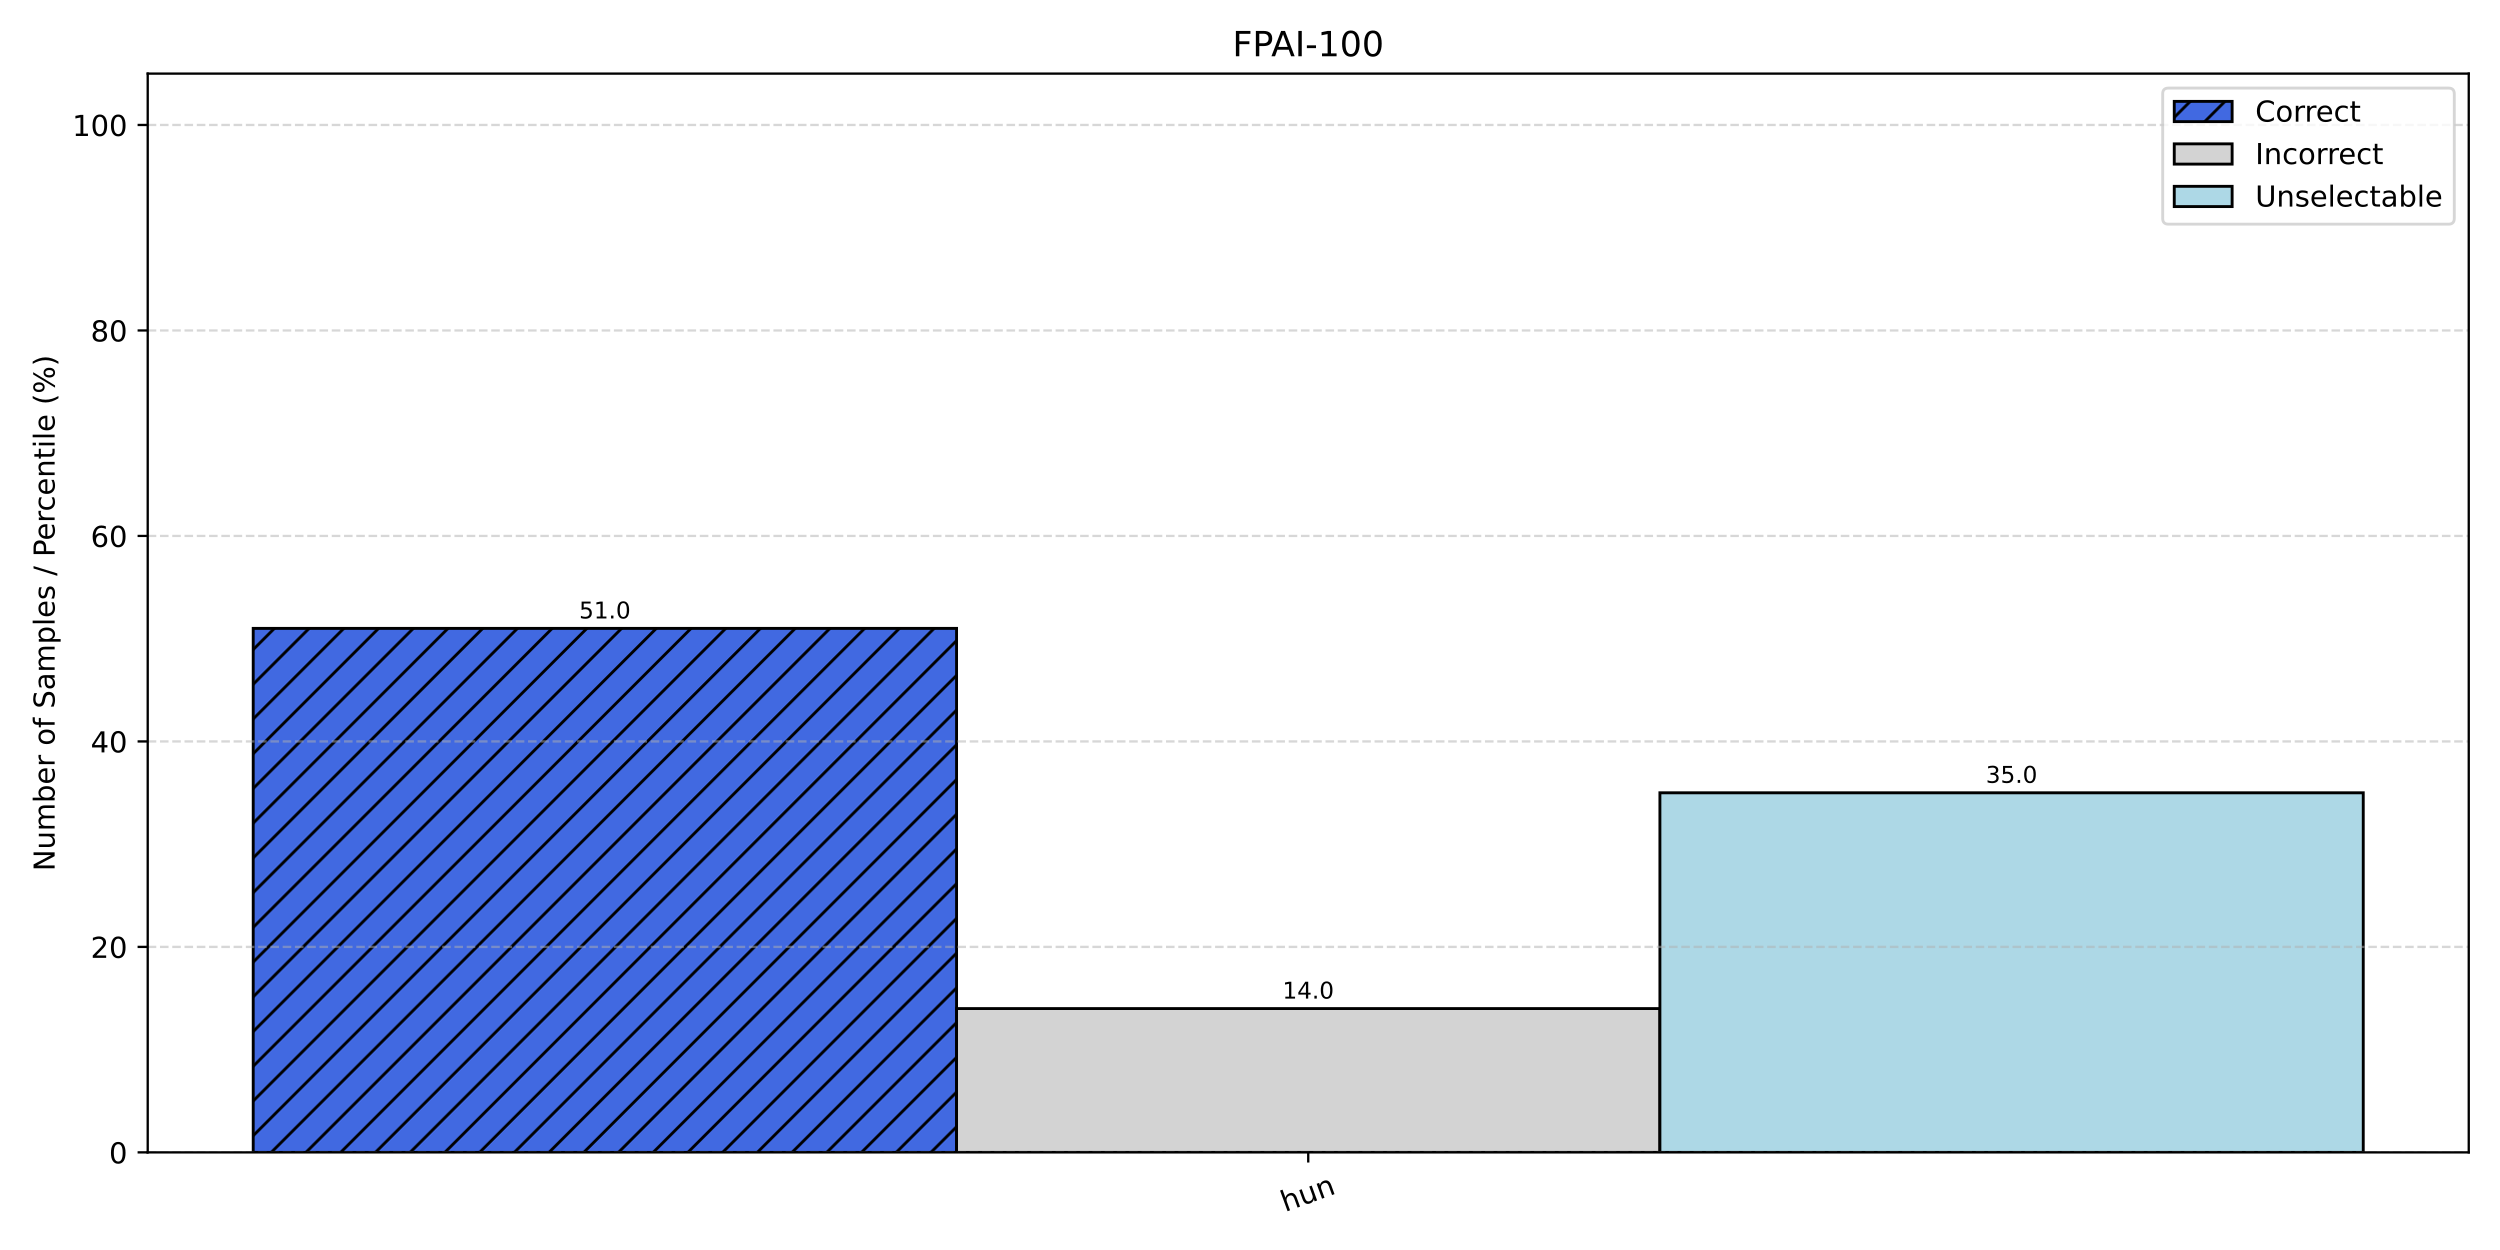
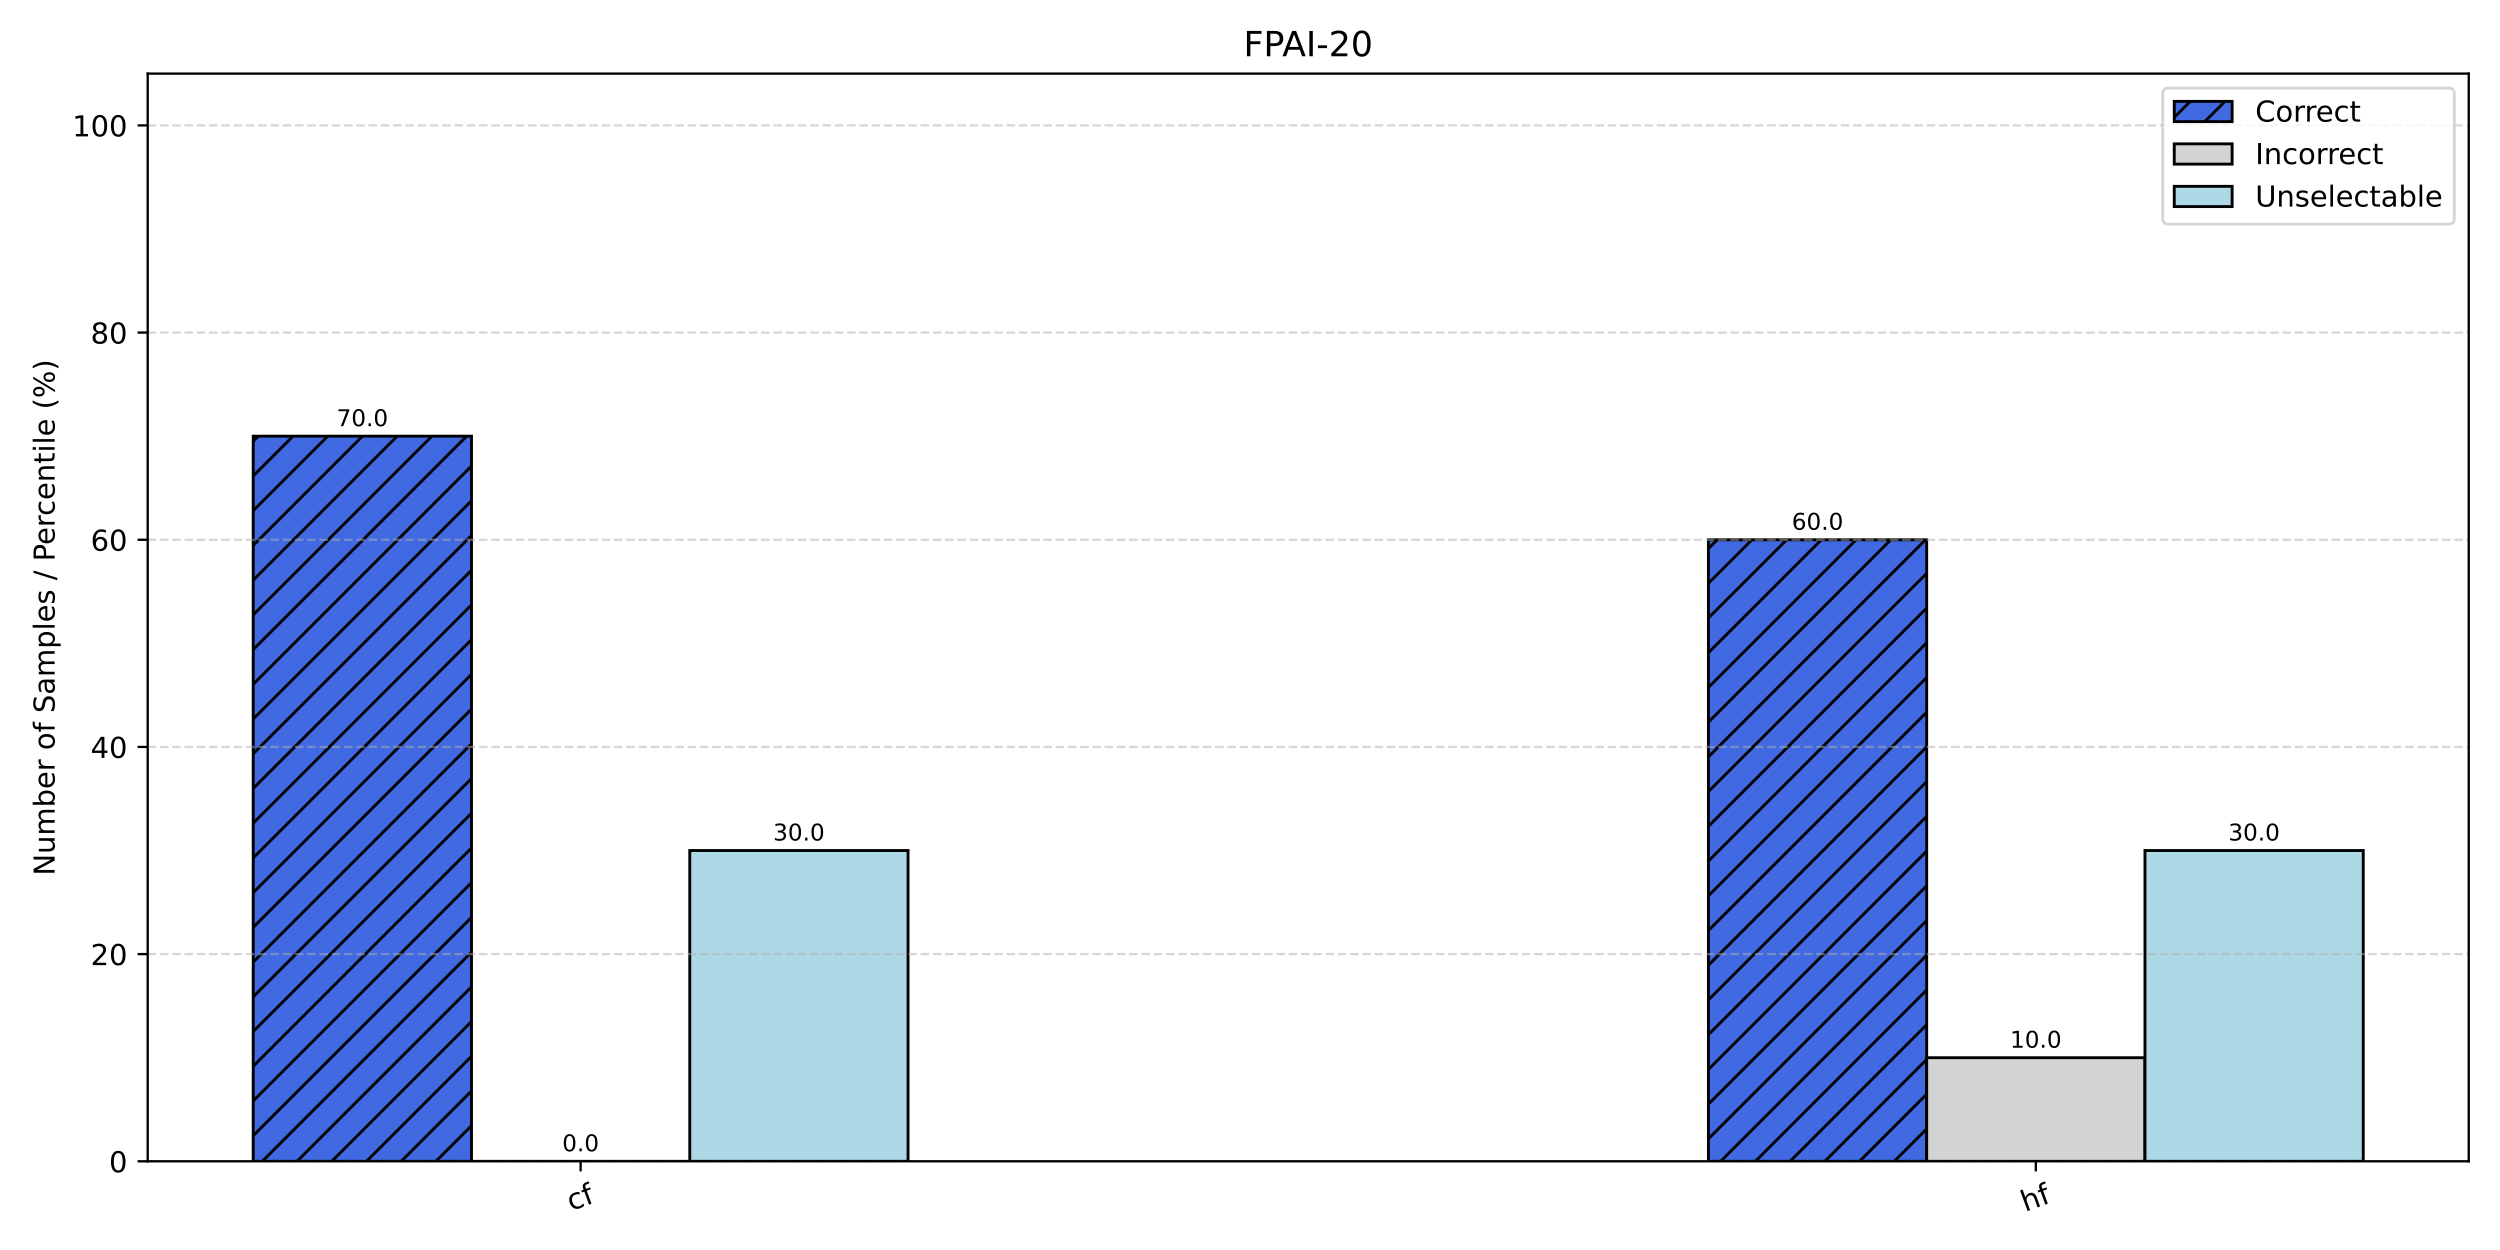
<svg xmlns="http://www.w3.org/2000/svg" xmlns:xlink="http://www.w3.org/1999/xlink" width="864pt" height="432pt" viewBox="0 0 864 432" version="1.1">
  <defs>
    <style type="text/css">*{stroke-linejoin: round; stroke-linecap: butt}</style>
  </defs>
  <g id="figure_1">
    <g id="patch_1">
      <path d="M 0 432  L 864 432  L 864 0  L 0 0  z " style="fill: #ffffff" />
    </g>
    <g id="axes_1">
      <g id="patch_2">
-         <path d="M 51.05 398.264  L 853.2 398.264  L 853.2 25.44  L 51.05 25.44  z " style="fill: #ffffff" />
+         <path d="M 51.05 401.342  L 853.2 401.342  L 853.2 25.44  L 51.05 25.44  z " style="fill: #ffffff" />
      </g>
      <g id="patch_3">
-         <path d="M 87.511 398.264  L 330.587 398.264  L 330.587 217.178  L 87.511 217.178  z " clip-path="url(#p8817f2fa42)" style="fill: url(#h641c3f6b5b); stroke: #000000; stroke-linejoin: miter" />
+         <path d="M 87.511 401.342  L 162.949 401.342  L 162.949 150.741  L 87.511 150.741  z " clip-path="url(#p3d1f43f8f1)" style="fill: url(#h4cf03d66f3); stroke: #000000; stroke-linejoin: miter" />
      </g>
      <g id="patch_4">
-         <path d="M 330.587 398.264  L 573.663 398.264  L 573.663 348.554  L 330.587 348.554  z " clip-path="url(#p8817f2fa42)" style="fill: #d3d3d3; stroke: #000000; stroke-linejoin: miter" />
+         <path d="M 590.427 401.342  L 665.864 401.342  L 665.864 186.541  L 590.427 186.541  z " clip-path="url(#p3d1f43f8f1)" style="fill: url(#h4cf03d66f3); stroke: #000000; stroke-linejoin: miter" />
      </g>
      <g id="patch_5">
-         <path d="M 573.663 398.264  L 816.739 398.264  L 816.739 273.989  L 573.663 273.989  z " clip-path="url(#p8817f2fa42)" style="fill: #add8e6; stroke: #000000; stroke-linejoin: miter" />
+         <path d="M 162.949 401.342  L 238.386 401.342  L 238.386 401.342  L 162.949 401.342  z " clip-path="url(#p3d1f43f8f1)" style="fill: #d3d3d3; stroke: #000000; stroke-linejoin: miter" />
+       </g>
+       <g id="patch_6">
+         <path d="M 665.864 401.342  L 741.301 401.342  L 741.301 365.542  L 665.864 365.542  z " clip-path="url(#p3d1f43f8f1)" style="fill: #d3d3d3; stroke: #000000; stroke-linejoin: miter" />
+       </g>
+       <g id="patch_7">
+         <path d="M 238.386 401.342  L 313.823 401.342  L 313.823 293.941  L 238.386 293.941  z " clip-path="url(#p3d1f43f8f1)" style="fill: #add8e6; stroke: #000000; stroke-linejoin: miter" />
+       </g>
+       <g id="patch_8">
+         <path d="M 741.301 401.342  L 816.739 401.342  L 816.739 293.941  L 741.301 293.941  z " clip-path="url(#p3d1f43f8f1)" style="fill: #add8e6; stroke: #000000; stroke-linejoin: miter" />
      </g>
      <g id="matplotlib.axis_1">
        <g id="xtick_1">
          <g id="line2d_1">
            <defs>
-               <path id="m5f4a2efb45" d="M 0 0  L 0 3.5  " style="stroke: #000000; stroke-width: 0.8" />
+               <path id="m27f5367768" d="M 0 0  L 0 3.5  " style="stroke: #000000; stroke-width: 0.8" />
            </defs>
            <g>
-               <use xlink:href="#m5f4a2efb45" x="452.125" y="398.264" style="stroke: #000000; stroke-width: 0.8" />
+               <use xlink:href="#m27f5367768" x="200.667" y="401.342" style="stroke: #000000; stroke-width: 0.8" />
            </g>
          </g>
          <g id="text_1">
-             <g transform="translate(444.1358 418.9066) rotate(-20) scale(0.1 -0.1)">
+             <g transform="translate(197.3737 418.5667) rotate(-20) scale(0.1 -0.1)">
+               <defs>
+                 <path id="DejaVuSans-63" d="M 3122 3366  L 3122 2828  Q 2878 2963 2633 3030  Q 2388 3097 2138 3097  Q 1578 3097 1268 2742  Q 959 2388 959 1747  Q 959 1106 1268 751  Q 1578 397 2138 397  Q 2388 397 2633 464  Q 2878 531 3122 666  L 3122 134  Q 2881 22 2623 -34  Q 2366 -91 2075 -91  Q 1284 -91 818 406  Q 353 903 353 1747  Q 353 2603 823 3093  Q 1294 3584 2113 3584  Q 2378 3584 2631 3529  Q 2884 3475 3122 3366  z " transform="scale(0.015625)" />
+                 <path id="DejaVuSans-66" d="M 2375 4863  L 2375 4384  L 1825 4384  Q 1516 4384 1395 4259  Q 1275 4134 1275 3809  L 1275 3500  L 2222 3500  L 2222 3053  L 1275 3053  L 1275 0  L 697 0  L 697 3053  L 147 3053  L 147 3500  L 697 3500  L 697 3744  Q 697 4328 969 4595  Q 1241 4863 1831 4863  L 2375 4863  z " transform="scale(0.015625)" />
+               </defs>
+               <use xlink:href="#DejaVuSans-63" />
+               <use xlink:href="#DejaVuSans-66" transform="translate(54.98047 0)" />
+             </g>
+           </g>
+         </g>
+         <g id="xtick_2">
+           <g id="line2d_2">
+             <g>
+               <use xlink:href="#m27f5367768" x="703.583" y="401.342" style="stroke: #000000; stroke-width: 0.8" />
+             </g>
+           </g>
+           <g id="text_2">
+             <g transform="translate(699.8948 418.8537) rotate(-20) scale(0.1 -0.1)">
              <defs>
                <path id="DejaVuSans-68" d="M 3513 2113  L 3513 0  L 2938 0  L 2938 2094  Q 2938 2591 2744 2837  Q 2550 3084 2163 3084  Q 1697 3084 1428 2787  Q 1159 2491 1159 1978  L 1159 0  L 581 0  L 581 4863  L 1159 4863  L 1159 2956  Q 1366 3272 1645 3428  Q 1925 3584 2291 3584  Q 2894 3584 3203 3211  Q 3513 2838 3513 2113  z " transform="scale(0.015625)" />
-                 <path id="DejaVuSans-75" d="M 544 1381  L 544 3500  L 1119 3500  L 1119 1403  Q 1119 906 1312 657  Q 1506 409 1894 409  Q 2359 409 2629 706  Q 2900 1003 2900 1516  L 2900 3500  L 3475 3500  L 3475 0  L 2900 0  L 2900 538  Q 2691 219 2414 64  Q 2138 -91 1772 -91  Q 1169 -91 856 284  Q 544 659 544 1381  z M 1991 3584  L 1991 3584  z " transform="scale(0.015625)" />
-                 <path id="DejaVuSans-6e" d="M 3513 2113  L 3513 0  L 2938 0  L 2938 2094  Q 2938 2591 2744 2837  Q 2550 3084 2163 3084  Q 1697 3084 1428 2787  Q 1159 2491 1159 1978  L 1159 0  L 581 0  L 581 3500  L 1159 3500  L 1159 2956  Q 1366 3272 1645 3428  Q 1925 3584 2291 3584  Q 2894 3584 3203 3211  Q 3513 2838 3513 2113  z " transform="scale(0.015625)" />
              </defs>
              <use xlink:href="#DejaVuSans-68" />
-               <use xlink:href="#DejaVuSans-75" transform="translate(63.37891 0)" />
-               <use xlink:href="#DejaVuSans-6e" transform="translate(126.7578 0)" />
+               <use xlink:href="#DejaVuSans-66" transform="translate(63.37891 0)" />
            </g>
          </g>
        </g>
      </g>
      <g id="matplotlib.axis_2">
        <g id="ytick_1">
-           <g id="line2d_2">
-             <path d="M 51.05 398.264  L 853.2 398.264  " clip-path="url(#p8817f2fa42)" style="fill: none; stroke-dasharray: 2.96,1.28; stroke-dashoffset: 0; stroke: #b0b0b0; stroke-opacity: 0.5; stroke-width: 0.8" />
-           </g>
          <g id="line2d_3">
+             <path d="M 51.05 401.342  L 853.2 401.342  " clip-path="url(#p3d1f43f8f1)" style="fill: none; stroke-dasharray: 2.96,1.28; stroke-dashoffset: 0; stroke: #b0b0b0; stroke-opacity: 0.5; stroke-width: 0.8" />
+           </g>
+           <g id="line2d_4">
            <defs>
-               <path id="mfa6d779302" d="M 0 0  L -3.5 0  " style="stroke: #000000; stroke-width: 0.8" />
+               <path id="mddc40bb269" d="M 0 0  L -3.5 0  " style="stroke: #000000; stroke-width: 0.8" />
            </defs>
            <g>
-               <use xlink:href="#mfa6d779302" x="51.05" y="398.264" style="stroke: #000000; stroke-width: 0.8" />
-             </g>
-           </g>
-           <g id="text_2">
-             <g transform="translate(37.6875 402.0629) scale(0.1 -0.1)">
+               <use xlink:href="#mddc40bb269" x="51.05" y="401.342" style="stroke: #000000; stroke-width: 0.8" />
+             </g>
+           </g>
+           <g id="text_3">
+             <g transform="translate(37.6875 405.1411) scale(0.1 -0.1)">
              <defs>
                <path id="DejaVuSans-30" d="M 2034 4250  Q 1547 4250 1301 3770  Q 1056 3291 1056 2328  Q 1056 1369 1301 889  Q 1547 409 2034 409  Q 2525 409 2770 889  Q 3016 1369 3016 2328  Q 3016 3291 2770 3770  Q 2525 4250 2034 4250  z M 2034 4750  Q 2819 4750 3233 4129  Q 3647 3509 3647 2328  Q 3647 1150 3233 529  Q 2819 -91 2034 -91  Q 1250 -91 836 529  Q 422 1150 422 2328  Q 422 3509 836 4129  Q 1250 4750 2034 4750  z " transform="scale(0.015625)" />
              </defs>
              <use xlink:href="#DejaVuSans-30" />
            </g>
          </g>
        </g>
        <g id="ytick_2">
-           <g id="line2d_4">
-             <path d="M 51.05 327.25  L 853.2 327.25  " clip-path="url(#p8817f2fa42)" style="fill: none; stroke-dasharray: 2.96,1.28; stroke-dashoffset: 0; stroke: #b0b0b0; stroke-opacity: 0.5; stroke-width: 0.8" />
-           </g>
          <g id="line2d_5">
-             <g>
-               <use xlink:href="#mfa6d779302" x="51.05" y="327.25" style="stroke: #000000; stroke-width: 0.8" />
-             </g>
-           </g>
-           <g id="text_3">
-             <g transform="translate(31.325 331.0489) scale(0.1 -0.1)">
+             <path d="M 51.05 329.742  L 853.2 329.742  " clip-path="url(#p3d1f43f8f1)" style="fill: none; stroke-dasharray: 2.96,1.28; stroke-dashoffset: 0; stroke: #b0b0b0; stroke-opacity: 0.5; stroke-width: 0.8" />
+           </g>
+           <g id="line2d_6">
+             <g>
+               <use xlink:href="#mddc40bb269" x="51.05" y="329.742" style="stroke: #000000; stroke-width: 0.8" />
+             </g>
+           </g>
+           <g id="text_4">
+             <g transform="translate(31.325 333.5408) scale(0.1 -0.1)">
              <defs>
                <path id="DejaVuSans-32" d="M 1228 531  L 3431 531  L 3431 0  L 469 0  L 469 531  Q 828 903 1448 1529  Q 2069 2156 2228 2338  Q 2531 2678 2651 2914  Q 2772 3150 2772 3378  Q 2772 3750 2511 3984  Q 2250 4219 1831 4219  Q 1534 4219 1204 4116  Q 875 4013 500 3803  L 500 4441  Q 881 4594 1212 4672  Q 1544 4750 1819 4750  Q 2544 4750 2975 4387  Q 3406 4025 3406 3419  Q 3406 3131 3298 2873  Q 3191 2616 2906 2266  Q 2828 2175 2409 1742  Q 1991 1309 1228 531  z " transform="scale(0.015625)" />
              </defs>
              <use xlink:href="#DejaVuSans-32" />
              <use xlink:href="#DejaVuSans-30" transform="translate(63.62305 0)" />
            </g>
          </g>
        </g>
        <g id="ytick_3">
-           <g id="line2d_6">
-             <path d="M 51.05 256.236  L 853.2 256.236  " clip-path="url(#p8817f2fa42)" style="fill: none; stroke-dasharray: 2.96,1.28; stroke-dashoffset: 0; stroke: #b0b0b0; stroke-opacity: 0.5; stroke-width: 0.8" />
-           </g>
          <g id="line2d_7">
-             <g>
-               <use xlink:href="#mfa6d779302" x="51.05" y="256.236" style="stroke: #000000; stroke-width: 0.8" />
-             </g>
-           </g>
-           <g id="text_4">
-             <g transform="translate(31.325 260.0349) scale(0.1 -0.1)">
+             <path d="M 51.05 258.141  L 853.2 258.141  " clip-path="url(#p3d1f43f8f1)" style="fill: none; stroke-dasharray: 2.96,1.28; stroke-dashoffset: 0; stroke: #b0b0b0; stroke-opacity: 0.5; stroke-width: 0.8" />
+           </g>
+           <g id="line2d_8">
+             <g>
+               <use xlink:href="#mddc40bb269" x="51.05" y="258.141" style="stroke: #000000; stroke-width: 0.8" />
+             </g>
+           </g>
+           <g id="text_5">
+             <g transform="translate(31.325 261.9404) scale(0.1 -0.1)">
              <defs>
                <path id="DejaVuSans-34" d="M 2419 4116  L 825 1625  L 2419 1625  L 2419 4116  z M 2253 4666  L 3047 4666  L 3047 1625  L 3713 1625  L 3713 1100  L 3047 1100  L 3047 0  L 2419 0  L 2419 1100  L 313 1100  L 313 1709  L 2253 4666  z " transform="scale(0.015625)" />
              </defs>
              <use xlink:href="#DejaVuSans-34" />
              <use xlink:href="#DejaVuSans-30" transform="translate(63.62305 0)" />
            </g>
          </g>
        </g>
        <g id="ytick_4">
-           <g id="line2d_8">
-             <path d="M 51.05 185.222  L 853.2 185.222  " clip-path="url(#p8817f2fa42)" style="fill: none; stroke-dasharray: 2.96,1.28; stroke-dashoffset: 0; stroke: #b0b0b0; stroke-opacity: 0.5; stroke-width: 0.8" />
-           </g>
          <g id="line2d_9">
-             <g>
-               <use xlink:href="#mfa6d779302" x="51.05" y="185.222" style="stroke: #000000; stroke-width: 0.8" />
-             </g>
-           </g>
-           <g id="text_5">
-             <g transform="translate(31.325 189.0208) scale(0.1 -0.1)">
+             <path d="M 51.05 186.541  L 853.2 186.541  " clip-path="url(#p3d1f43f8f1)" style="fill: none; stroke-dasharray: 2.96,1.28; stroke-dashoffset: 0; stroke: #b0b0b0; stroke-opacity: 0.5; stroke-width: 0.8" />
+           </g>
+           <g id="line2d_10">
+             <g>
+               <use xlink:href="#mddc40bb269" x="51.05" y="186.541" style="stroke: #000000; stroke-width: 0.8" />
+             </g>
+           </g>
+           <g id="text_6">
+             <g transform="translate(31.325 190.34) scale(0.1 -0.1)">
              <defs>
                <path id="DejaVuSans-36" d="M 2113 2584  Q 1688 2584 1439 2293  Q 1191 2003 1191 1497  Q 1191 994 1439 701  Q 1688 409 2113 409  Q 2538 409 2786 701  Q 3034 994 3034 1497  Q 3034 2003 2786 2293  Q 2538 2584 2113 2584  z M 3366 4563  L 3366 3988  Q 3128 4100 2886 4159  Q 2644 4219 2406 4219  Q 1781 4219 1451 3797  Q 1122 3375 1075 2522  Q 1259 2794 1537 2939  Q 1816 3084 2150 3084  Q 2853 3084 3261 2657  Q 3669 2231 3669 1497  Q 3669 778 3244 343  Q 2819 -91 2113 -91  Q 1303 -91 875 529  Q 447 1150 447 2328  Q 447 3434 972 4092  Q 1497 4750 2381 4750  Q 2619 4750 2861 4703  Q 3103 4656 3366 4563  z " transform="scale(0.015625)" />
              </defs>
              <use xlink:href="#DejaVuSans-36" />
              <use xlink:href="#DejaVuSans-30" transform="translate(63.62305 0)" />
            </g>
          </g>
        </g>
        <g id="ytick_5">
-           <g id="line2d_10">
-             <path d="M 51.05 114.208  L 853.2 114.208  " clip-path="url(#p8817f2fa42)" style="fill: none; stroke-dasharray: 2.96,1.28; stroke-dashoffset: 0; stroke: #b0b0b0; stroke-opacity: 0.5; stroke-width: 0.8" />
-           </g>
          <g id="line2d_11">
-             <g>
-               <use xlink:href="#mfa6d779302" x="51.05" y="114.208" style="stroke: #000000; stroke-width: 0.8" />
-             </g>
-           </g>
-           <g id="text_6">
-             <g transform="translate(31.325 118.0068) scale(0.1 -0.1)">
+             <path d="M 51.05 114.94  L 853.2 114.94  " clip-path="url(#p3d1f43f8f1)" style="fill: none; stroke-dasharray: 2.96,1.28; stroke-dashoffset: 0; stroke: #b0b0b0; stroke-opacity: 0.5; stroke-width: 0.8" />
+           </g>
+           <g id="line2d_12">
+             <g>
+               <use xlink:href="#mddc40bb269" x="51.05" y="114.94" style="stroke: #000000; stroke-width: 0.8" />
+             </g>
+           </g>
+           <g id="text_7">
+             <g transform="translate(31.325 118.7397) scale(0.1 -0.1)">
              <defs>
                <path id="DejaVuSans-38" d="M 2034 2216  Q 1584 2216 1326 1975  Q 1069 1734 1069 1313  Q 1069 891 1326 650  Q 1584 409 2034 409  Q 2484 409 2743 651  Q 3003 894 3003 1313  Q 3003 1734 2745 1975  Q 2488 2216 2034 2216  z M 1403 2484  Q 997 2584 770 2862  Q 544 3141 544 3541  Q 544 4100 942 4425  Q 1341 4750 2034 4750  Q 2731 4750 3128 4425  Q 3525 4100 3525 3541  Q 3525 3141 3298 2862  Q 3072 2584 2669 2484  Q 3125 2378 3379 2068  Q 3634 1759 3634 1313  Q 3634 634 3220 271  Q 2806 -91 2034 -91  Q 1263 -91 848 271  Q 434 634 434 1313  Q 434 1759 690 2068  Q 947 2378 1403 2484  z M 1172 3481  Q 1172 3119 1398 2916  Q 1625 2713 2034 2713  Q 2441 2713 2670 2916  Q 2900 3119 2900 3481  Q 2900 3844 2670 4047  Q 2441 4250 2034 4250  Q 1625 4250 1398 4047  Q 1172 3844 1172 3481  z " transform="scale(0.015625)" />
              </defs>
              <use xlink:href="#DejaVuSans-38" />
              <use xlink:href="#DejaVuSans-30" transform="translate(63.62305 0)" />
            </g>
          </g>
        </g>
        <g id="ytick_6">
-           <g id="line2d_12">
-             <path d="M 51.05 43.194  L 853.2 43.194  " clip-path="url(#p8817f2fa42)" style="fill: none; stroke-dasharray: 2.96,1.28; stroke-dashoffset: 0; stroke: #b0b0b0; stroke-opacity: 0.5; stroke-width: 0.8" />
-           </g>
          <g id="line2d_13">
-             <g>
-               <use xlink:href="#mfa6d779302" x="51.05" y="43.194" style="stroke: #000000; stroke-width: 0.8" />
-             </g>
-           </g>
-           <g id="text_7">
-             <g transform="translate(24.9625 46.99273) scale(0.1 -0.1)">
+             <path d="M 51.05 43.34  L 853.2 43.34  " clip-path="url(#p3d1f43f8f1)" style="fill: none; stroke-dasharray: 2.96,1.28; stroke-dashoffset: 0; stroke: #b0b0b0; stroke-opacity: 0.5; stroke-width: 0.8" />
+           </g>
+           <g id="line2d_14">
+             <g>
+               <use xlink:href="#mddc40bb269" x="51.05" y="43.34" style="stroke: #000000; stroke-width: 0.8" />
+             </g>
+           </g>
+           <g id="text_8">
+             <g transform="translate(24.9625 47.13931) scale(0.1 -0.1)">
              <defs>
                <path id="DejaVuSans-31" d="M 794 531  L 1825 531  L 1825 4091  L 703 3866  L 703 4441  L 1819 4666  L 2450 4666  L 2450 531  L 3481 531  L 3481 0  L 794 0  L 794 531  z " transform="scale(0.015625)" />
              </defs>
              <use xlink:href="#DejaVuSans-31" />
              <use xlink:href="#DejaVuSans-30" transform="translate(63.62305 0)" />
              <use xlink:href="#DejaVuSans-30" transform="translate(127.2461 0)" />
            </g>
          </g>
        </g>
-         <g id="text_8">
-           <g transform="translate(18.88281 301.055) rotate(-90) scale(0.1 -0.1)">
+         <g id="text_9">
+           <g transform="translate(18.88281 302.5941) rotate(-90) scale(0.1 -0.1)">
            <defs>
              <path id="DejaVuSans-4e" d="M 628 4666  L 1478 4666  L 3547 763  L 3547 4666  L 4159 4666  L 4159 0  L 3309 0  L 1241 3903  L 1241 0  L 628 0  L 628 4666  z " transform="scale(0.015625)" />
+               <path id="DejaVuSans-75" d="M 544 1381  L 544 3500  L 1119 3500  L 1119 1403  Q 1119 906 1312 657  Q 1506 409 1894 409  Q 2359 409 2629 706  Q 2900 1003 2900 1516  L 2900 3500  L 3475 3500  L 3475 0  L 2900 0  L 2900 538  Q 2691 219 2414 64  Q 2138 -91 1772 -91  Q 1169 -91 856 284  Q 544 659 544 1381  z M 1991 3584  L 1991 3584  z " transform="scale(0.015625)" />
              <path id="DejaVuSans-6d" d="M 3328 2828  Q 3544 3216 3844 3400  Q 4144 3584 4550 3584  Q 5097 3584 5394 3201  Q 5691 2819 5691 2113  L 5691 0  L 5113 0  L 5113 2094  Q 5113 2597 4934 2840  Q 4756 3084 4391 3084  Q 3944 3084 3684 2787  Q 3425 2491 3425 1978  L 3425 0  L 2847 0  L 2847 2094  Q 2847 2600 2669 2842  Q 2491 3084 2119 3084  Q 1678 3084 1418 2786  Q 1159 2488 1159 1978  L 1159 0  L 581 0  L 581 3500  L 1159 3500  L 1159 2956  Q 1356 3278 1631 3431  Q 1906 3584 2284 3584  Q 2666 3584 2933 3390  Q 3200 3197 3328 2828  z " transform="scale(0.015625)" />
              <path id="DejaVuSans-62" d="M 3116 1747  Q 3116 2381 2855 2742  Q 2594 3103 2138 3103  Q 1681 3103 1420 2742  Q 1159 2381 1159 1747  Q 1159 1113 1420 752  Q 1681 391 2138 391  Q 2594 391 2855 752  Q 3116 1113 3116 1747  z M 1159 2969  Q 1341 3281 1617 3432  Q 1894 3584 2278 3584  Q 2916 3584 3314 3078  Q 3713 2572 3713 1747  Q 3713 922 3314 415  Q 2916 -91 2278 -91  Q 1894 -91 1617 61  Q 1341 213 1159 525  L 1159 0  L 581 0  L 581 4863  L 1159 4863  L 1159 2969  z " transform="scale(0.015625)" />
              <path id="DejaVuSans-65" d="M 3597 1894  L 3597 1613  L 953 1613  Q 991 1019 1311 708  Q 1631 397 2203 397  Q 2534 397 2845 478  Q 3156 559 3463 722  L 3463 178  Q 3153 47 2828 -22  Q 2503 -91 2169 -91  Q 1331 -91 842 396  Q 353 884 353 1716  Q 353 2575 817 3079  Q 1281 3584 2069 3584  Q 2775 3584 3186 3129  Q 3597 2675 3597 1894  z M 3022 2063  Q 3016 2534 2758 2815  Q 2500 3097 2075 3097  Q 1594 3097 1305 2825  Q 1016 2553 972 2059  L 3022 2063  z " transform="scale(0.015625)" />
              <path id="DejaVuSans-72" d="M 2631 2963  Q 2534 3019 2420 3045  Q 2306 3072 2169 3072  Q 1681 3072 1420 2755  Q 1159 2438 1159 1844  L 1159 0  L 581 0  L 581 3500  L 1159 3500  L 1159 2956  Q 1341 3275 1631 3429  Q 1922 3584 2338 3584  Q 2397 3584 2469 3576  Q 2541 3569 2628 3553  L 2631 2963  z " transform="scale(0.015625)" />
              <path id="DejaVuSans-20" transform="scale(0.015625)" />
              <path id="DejaVuSans-6f" d="M 1959 3097  Q 1497 3097 1228 2736  Q 959 2375 959 1747  Q 959 1119 1226 758  Q 1494 397 1959 397  Q 2419 397 2687 759  Q 2956 1122 2956 1747  Q 2956 2369 2687 2733  Q 2419 3097 1959 3097  z M 1959 3584  Q 2709 3584 3137 3096  Q 3566 2609 3566 1747  Q 3566 888 3137 398  Q 2709 -91 1959 -91  Q 1206 -91 779 398  Q 353 888 353 1747  Q 353 2609 779 3096  Q 1206 3584 1959 3584  z " transform="scale(0.015625)" />
-               <path id="DejaVuSans-66" d="M 2375 4863  L 2375 4384  L 1825 4384  Q 1516 4384 1395 4259  Q 1275 4134 1275 3809  L 1275 3500  L 2222 3500  L 2222 3053  L 1275 3053  L 1275 0  L 697 0  L 697 3053  L 147 3053  L 147 3500  L 697 3500  L 697 3744  Q 697 4328 969 4595  Q 1241 4863 1831 4863  L 2375 4863  z " transform="scale(0.015625)" />
              <path id="DejaVuSans-53" d="M 3425 4513  L 3425 3897  Q 3066 4069 2747 4153  Q 2428 4238 2131 4238  Q 1616 4238 1336 4038  Q 1056 3838 1056 3469  Q 1056 3159 1242 3001  Q 1428 2844 1947 2747  L 2328 2669  Q 3034 2534 3370 2195  Q 3706 1856 3706 1288  Q 3706 609 3251 259  Q 2797 -91 1919 -91  Q 1588 -91 1214 -16  Q 841 59 441 206  L 441 856  Q 825 641 1194 531  Q 1563 422 1919 422  Q 2459 422 2753 634  Q 3047 847 3047 1241  Q 3047 1584 2836 1778  Q 2625 1972 2144 2069  L 1759 2144  Q 1053 2284 737 2584  Q 422 2884 422 3419  Q 422 4038 858 4394  Q 1294 4750 2059 4750  Q 2388 4750 2728 4690  Q 3069 4631 3425 4513  z " transform="scale(0.015625)" />
              <path id="DejaVuSans-61" d="M 2194 1759  Q 1497 1759 1228 1600  Q 959 1441 959 1056  Q 959 750 1161 570  Q 1363 391 1709 391  Q 2188 391 2477 730  Q 2766 1069 2766 1631  L 2766 1759  L 2194 1759  z M 3341 1997  L 3341 0  L 2766 0  L 2766 531  Q 2569 213 2275 61  Q 1981 -91 1556 -91  Q 1019 -91 701 211  Q 384 513 384 1019  Q 384 1609 779 1909  Q 1175 2209 1959 2209  L 2766 2209  L 2766 2266  Q 2766 2663 2505 2880  Q 2244 3097 1772 3097  Q 1472 3097 1187 3025  Q 903 2953 641 2809  L 641 3341  Q 956 3463 1253 3523  Q 1550 3584 1831 3584  Q 2591 3584 2966 3190  Q 3341 2797 3341 1997  z " transform="scale(0.015625)" />
              <path id="DejaVuSans-70" d="M 1159 525  L 1159 -1331  L 581 -1331  L 581 3500  L 1159 3500  L 1159 2969  Q 1341 3281 1617 3432  Q 1894 3584 2278 3584  Q 2916 3584 3314 3078  Q 3713 2572 3713 1747  Q 3713 922 3314 415  Q 2916 -91 2278 -91  Q 1894 -91 1617 61  Q 1341 213 1159 525  z M 3116 1747  Q 3116 2381 2855 2742  Q 2594 3103 2138 3103  Q 1681 3103 1420 2742  Q 1159 2381 1159 1747  Q 1159 1113 1420 752  Q 1681 391 2138 391  Q 2594 391 2855 752  Q 3116 1113 3116 1747  z " transform="scale(0.015625)" />
              <path id="DejaVuSans-6c" d="M 603 4863  L 1178 4863  L 1178 0  L 603 0  L 603 4863  z " transform="scale(0.015625)" />
              <path id="DejaVuSans-73" d="M 2834 3397  L 2834 2853  Q 2591 2978 2328 3040  Q 2066 3103 1784 3103  Q 1356 3103 1142 2972  Q 928 2841 928 2578  Q 928 2378 1081 2264  Q 1234 2150 1697 2047  L 1894 2003  Q 2506 1872 2764 1633  Q 3022 1394 3022 966  Q 3022 478 2636 193  Q 2250 -91 1575 -91  Q 1294 -91 989 -36  Q 684 19 347 128  L 347 722  Q 666 556 975 473  Q 1284 391 1588 391  Q 1994 391 2212 530  Q 2431 669 2431 922  Q 2431 1156 2273 1281  Q 2116 1406 1581 1522  L 1381 1569  Q 847 1681 609 1914  Q 372 2147 372 2553  Q 372 3047 722 3315  Q 1072 3584 1716 3584  Q 2034 3584 2315 3537  Q 2597 3491 2834 3397  z " transform="scale(0.015625)" />
              <path id="DejaVuSans-2f" d="M 1625 4666  L 2156 4666  L 531 -594  L 0 -594  L 1625 4666  z " transform="scale(0.015625)" />
              <path id="DejaVuSans-50" d="M 1259 4147  L 1259 2394  L 2053 2394  Q 2494 2394 2734 2622  Q 2975 2850 2975 3272  Q 2975 3691 2734 3919  Q 2494 4147 2053 4147  L 1259 4147  z M 628 4666  L 2053 4666  Q 2838 4666 3239 4311  Q 3641 3956 3641 3272  Q 3641 2581 3239 2228  Q 2838 1875 2053 1875  L 1259 1875  L 1259 0  L 628 0  L 628 4666  z " transform="scale(0.015625)" />
-               <path id="DejaVuSans-63" d="M 3122 3366  L 3122 2828  Q 2878 2963 2633 3030  Q 2388 3097 2138 3097  Q 1578 3097 1268 2742  Q 959 2388 959 1747  Q 959 1106 1268 751  Q 1578 397 2138 397  Q 2388 397 2633 464  Q 2878 531 3122 666  L 3122 134  Q 2881 22 2623 -34  Q 2366 -91 2075 -91  Q 1284 -91 818 406  Q 353 903 353 1747  Q 353 2603 823 3093  Q 1294 3584 2113 3584  Q 2378 3584 2631 3529  Q 2884 3475 3122 3366  z " transform="scale(0.015625)" />
+               <path id="DejaVuSans-6e" d="M 3513 2113  L 3513 0  L 2938 0  L 2938 2094  Q 2938 2591 2744 2837  Q 2550 3084 2163 3084  Q 1697 3084 1428 2787  Q 1159 2491 1159 1978  L 1159 0  L 581 0  L 581 3500  L 1159 3500  L 1159 2956  Q 1366 3272 1645 3428  Q 1925 3584 2291 3584  Q 2894 3584 3203 3211  Q 3513 2838 3513 2113  z " transform="scale(0.015625)" />
              <path id="DejaVuSans-74" d="M 1172 4494  L 1172 3500  L 2356 3500  L 2356 3053  L 1172 3053  L 1172 1153  Q 1172 725 1289 603  Q 1406 481 1766 481  L 2356 481  L 2356 0  L 1766 0  Q 1100 0 847 248  Q 594 497 594 1153  L 594 3053  L 172 3053  L 172 3500  L 594 3500  L 594 4494  L 1172 4494  z " transform="scale(0.015625)" />
              <path id="DejaVuSans-69" d="M 603 3500  L 1178 3500  L 1178 0  L 603 0  L 603 3500  z M 603 4863  L 1178 4863  L 1178 4134  L 603 4134  L 603 4863  z " transform="scale(0.015625)" />
              <path id="DejaVuSans-28" d="M 1984 4856  Q 1566 4138 1362 3434  Q 1159 2731 1159 2009  Q 1159 1288 1364 580  Q 1569 -128 1984 -844  L 1484 -844  Q 1016 -109 783 600  Q 550 1309 550 2009  Q 550 2706 781 3412  Q 1013 4119 1484 4856  L 1984 4856  z " transform="scale(0.015625)" />
              <path id="DejaVuSans-25" d="M 4653 2053  Q 4381 2053 4226 1822  Q 4072 1591 4072 1178  Q 4072 772 4226 539  Q 4381 306 4653 306  Q 4919 306 5073 539  Q 5228 772 5228 1178  Q 5228 1588 5073 1820  Q 4919 2053 4653 2053  z M 4653 2450  Q 5147 2450 5437 2106  Q 5728 1763 5728 1178  Q 5728 594 5436 251  Q 5144 -91 4653 -91  Q 4153 -91 3862 251  Q 3572 594 3572 1178  Q 3572 1766 3864 2108  Q 4156 2450 4653 2450  z M 1428 4353  Q 1159 4353 1004 4120  Q 850 3888 850 3481  Q 850 3069 1003 2837  Q 1156 2606 1428 2606  Q 1700 2606 1854 2837  Q 2009 3069 2009 3481  Q 2009 3884 1853 4118  Q 1697 4353 1428 4353  z M 4250 4750  L 4750 4750  L 1831 -91  L 1331 -91  L 4250 4750  z M 1428 4750  Q 1922 4750 2215 4408  Q 2509 4066 2509 3481  Q 2509 2891 2217 2550  Q 1925 2209 1428 2209  Q 931 2209 642 2551  Q 353 2894 353 3481  Q 353 4063 643 4406  Q 934 4750 1428 4750  z " transform="scale(0.015625)" />
              <path id="DejaVuSans-29" d="M 513 4856  L 1013 4856  Q 1481 4119 1714 3412  Q 1947 2706 1947 2009  Q 1947 1309 1714 600  Q 1481 -109 1013 -844  L 513 -844  Q 928 -128 1133 580  Q 1338 1288 1338 2009  Q 1338 2731 1133 3434  Q 928 4138 513 4856  z " transform="scale(0.015625)" />
            </defs>
            <use xlink:href="#DejaVuSans-4e" />
            <use xlink:href="#DejaVuSans-75" transform="translate(74.80469 0)" />
            <use xlink:href="#DejaVuSans-6d" transform="translate(138.1836 0)" />
            <use xlink:href="#DejaVuSans-62" transform="translate(235.5957 0)" />
            <use xlink:href="#DejaVuSans-65" transform="translate(299.0723 0)" />
            <use xlink:href="#DejaVuSans-72" transform="translate(360.5957 0)" />
            <use xlink:href="#DejaVuSans-20" transform="translate(401.709 0)" />
            <use xlink:href="#DejaVuSans-6f" transform="translate(433.4961 0)" />
            <use xlink:href="#DejaVuSans-66" transform="translate(494.6777 0)" />
            <use xlink:href="#DejaVuSans-20" transform="translate(529.8828 0)" />
            <use xlink:href="#DejaVuSans-53" transform="translate(561.6699 0)" />
            <use xlink:href="#DejaVuSans-61" transform="translate(625.1465 0)" />
            <use xlink:href="#DejaVuSans-6d" transform="translate(686.4258 0)" />
            <use xlink:href="#DejaVuSans-70" transform="translate(783.8379 0)" />
            <use xlink:href="#DejaVuSans-6c" transform="translate(847.3145 0)" />
            <use xlink:href="#DejaVuSans-65" transform="translate(875.0977 0)" />
            <use xlink:href="#DejaVuSans-73" transform="translate(936.6211 0)" />
            <use xlink:href="#DejaVuSans-20" transform="translate(988.7207 0)" />
            <use xlink:href="#DejaVuSans-2f" transform="translate(1020.508 0)" />
            <use xlink:href="#DejaVuSans-20" transform="translate(1054.199 0)" />
            <use xlink:href="#DejaVuSans-50" transform="translate(1085.986 0)" />
            <use xlink:href="#DejaVuSans-65" transform="translate(1142.664 0)" />
            <use xlink:href="#DejaVuSans-72" transform="translate(1204.188 0)" />
            <use xlink:href="#DejaVuSans-63" transform="translate(1243.051 0)" />
            <use xlink:href="#DejaVuSans-65" transform="translate(1298.031 0)" />
            <use xlink:href="#DejaVuSans-6e" transform="translate(1359.555 0)" />
            <use xlink:href="#DejaVuSans-74" transform="translate(1422.934 0)" />
            <use xlink:href="#DejaVuSans-69" transform="translate(1462.143 0)" />
            <use xlink:href="#DejaVuSans-6c" transform="translate(1489.926 0)" />
            <use xlink:href="#DejaVuSans-65" transform="translate(1517.709 0)" />
            <use xlink:href="#DejaVuSans-20" transform="translate(1579.232 0)" />
            <use xlink:href="#DejaVuSans-28" transform="translate(1611.02 0)" />
            <use xlink:href="#DejaVuSans-25" transform="translate(1650.033 0)" />
            <use xlink:href="#DejaVuSans-29" transform="translate(1745.053 0)" />
          </g>
        </g>
      </g>
-       <g id="patch_6">
-         <path d="M 51.05 398.264  L 51.05 25.44  " style="fill: none; stroke: #000000; stroke-width: 0.8; stroke-linejoin: miter; stroke-linecap: square" />
-       </g>
-       <g id="patch_7">
-         <path d="M 853.2 398.264  L 853.2 25.44  " style="fill: none; stroke: #000000; stroke-width: 0.8; stroke-linejoin: miter; stroke-linecap: square" />
-       </g>
-       <g id="patch_8">
-         <path d="M 51.05 398.264  L 853.2 398.264  " style="fill: none; stroke: #000000; stroke-width: 0.8; stroke-linejoin: miter; stroke-linecap: square" />
-       </g>
      <g id="patch_9">
+         <path d="M 51.05 401.342  L 51.05 25.44  " style="fill: none; stroke: #000000; stroke-width: 0.8; stroke-linejoin: miter; stroke-linecap: square" />
+       </g>
+       <g id="patch_10">
+         <path d="M 853.2 401.342  L 853.2 25.44  " style="fill: none; stroke: #000000; stroke-width: 0.8; stroke-linejoin: miter; stroke-linecap: square" />
+       </g>
+       <g id="patch_11">
+         <path d="M 51.05 401.342  L 853.2 401.342  " style="fill: none; stroke: #000000; stroke-width: 0.8; stroke-linejoin: miter; stroke-linecap: square" />
+       </g>
+       <g id="patch_12">
        <path d="M 51.05 25.44  L 853.2 25.44  " style="fill: none; stroke: #000000; stroke-width: 0.8; stroke-linejoin: miter; stroke-linecap: square" />
      </g>
-       <g id="text_9">
-         <g transform="translate(200.143 213.7388) scale(0.08 -0.08)">
+       <g id="text_10">
+         <g transform="translate(116.3238 147.2869) scale(0.08 -0.08)">
          <defs>
-             <path id="DejaVuSans-35" d="M 691 4666  L 3169 4666  L 3169 4134  L 1269 4134  L 1269 2991  Q 1406 3038 1543 3061  Q 1681 3084 1819 3084  Q 2600 3084 3056 2656  Q 3513 2228 3513 1497  Q 3513 744 3044 326  Q 2575 -91 1722 -91  Q 1428 -91 1123 -41  Q 819 9 494 109  L 494 744  Q 775 591 1075 516  Q 1375 441 1709 441  Q 2250 441 2565 725  Q 2881 1009 2881 1497  Q 2881 1984 2565 2268  Q 2250 2553 1709 2553  Q 1456 2553 1204 2497  Q 953 2441 691 2322  L 691 4666  z " transform="scale(0.015625)" />
+             <path id="DejaVuSans-37" d="M 525 4666  L 3525 4666  L 3525 4397  L 1831 0  L 1172 0  L 2766 4134  L 525 4134  L 525 4666  z " transform="scale(0.015625)" />
            <path id="DejaVuSans-2e" d="M 684 794  L 1344 794  L 1344 0  L 684 0  L 684 794  z " transform="scale(0.015625)" />
          </defs>
-           <use xlink:href="#DejaVuSans-35" />
-           <use xlink:href="#DejaVuSans-31" transform="translate(63.62305 0)" />
+           <use xlink:href="#DejaVuSans-37" />
+           <use xlink:href="#DejaVuSans-30" transform="translate(63.62305 0)" />
          <use xlink:href="#DejaVuSans-2e" transform="translate(127.2461 0)" />
          <use xlink:href="#DejaVuSans-30" transform="translate(159.0332 0)" />
        </g>
      </g>
-       <g id="text_10">
-         <g transform="translate(443.2188 345.1148) scale(0.08 -0.08)">
-           <use xlink:href="#DejaVuSans-31" />
-           <use xlink:href="#DejaVuSans-34" transform="translate(63.62305 0)" />
+       <g id="text_11">
+         <g transform="translate(619.2391 183.0871) scale(0.08 -0.08)">
+           <use xlink:href="#DejaVuSans-36" />
+           <use xlink:href="#DejaVuSans-30" transform="translate(63.62305 0)" />
          <use xlink:href="#DejaVuSans-2e" transform="translate(127.2461 0)" />
          <use xlink:href="#DejaVuSans-30" transform="translate(159.0332 0)" />
        </g>
      </g>
-       <g id="text_11">
-         <g transform="translate(686.2945 270.55) scale(0.08 -0.08)">
+       <g id="text_12">
+         <g transform="translate(194.3061 397.8881) scale(0.08 -0.08)">
+           <use xlink:href="#DejaVuSans-30" />
+           <use xlink:href="#DejaVuSans-2e" transform="translate(63.62305 0)" />
+           <use xlink:href="#DejaVuSans-30" transform="translate(95.41016 0)" />
+         </g>
+       </g>
+       <g id="text_13">
+         <g transform="translate(694.6764 362.088) scale(0.08 -0.08)">
+           <use xlink:href="#DejaVuSans-31" />
+           <use xlink:href="#DejaVuSans-30" transform="translate(63.62305 0)" />
+           <use xlink:href="#DejaVuSans-2e" transform="translate(127.2461 0)" />
+           <use xlink:href="#DejaVuSans-30" transform="translate(159.0332 0)" />
+         </g>
+       </g>
+       <g id="text_14">
+         <g transform="translate(267.1984 290.4876) scale(0.08 -0.08)">
          <defs>
            <path id="DejaVuSans-33" d="M 2597 2516  Q 3050 2419 3304 2112  Q 3559 1806 3559 1356  Q 3559 666 3084 287  Q 2609 -91 1734 -91  Q 1441 -91 1130 -33  Q 819 25 488 141  L 488 750  Q 750 597 1062 519  Q 1375 441 1716 441  Q 2309 441 2620 675  Q 2931 909 2931 1356  Q 2931 1769 2642 2001  Q 2353 2234 1838 2234  L 1294 2234  L 1294 2753  L 1863 2753  Q 2328 2753 2575 2939  Q 2822 3125 2822 3475  Q 2822 3834 2567 4026  Q 2313 4219 1838 4219  Q 1578 4219 1281 4162  Q 984 4106 628 3988  L 628 4550  Q 988 4650 1302 4700  Q 1616 4750 1894 4750  Q 2613 4750 3031 4423  Q 3450 4097 3450 3541  Q 3450 3153 3228 2886  Q 3006 2619 2597 2516  z " transform="scale(0.015625)" />
          </defs>
          <use xlink:href="#DejaVuSans-33" />
-           <use xlink:href="#DejaVuSans-35" transform="translate(63.62305 0)" />
+           <use xlink:href="#DejaVuSans-30" transform="translate(63.62305 0)" />
          <use xlink:href="#DejaVuSans-2e" transform="translate(127.2461 0)" />
          <use xlink:href="#DejaVuSans-30" transform="translate(159.0332 0)" />
        </g>
      </g>
-       <g id="text_12">
-         <g transform="translate(425.9472 19.44) scale(0.12 -0.12)">
+       <g id="text_15">
+         <g transform="translate(770.1137 290.4876) scale(0.08 -0.08)">
+           <use xlink:href="#DejaVuSans-33" />
+           <use xlink:href="#DejaVuSans-30" transform="translate(63.62305 0)" />
+           <use xlink:href="#DejaVuSans-2e" transform="translate(127.2461 0)" />
+           <use xlink:href="#DejaVuSans-30" transform="translate(159.0332 0)" />
+         </g>
+       </g>
+       <g id="text_16">
+         <g transform="translate(429.7647 19.44) scale(0.12 -0.12)">
          <defs>
            <path id="DejaVuSans-46" d="M 628 4666  L 3309 4666  L 3309 4134  L 1259 4134  L 1259 2759  L 3109 2759  L 3109 2228  L 1259 2228  L 1259 0  L 628 0  L 628 4666  z " transform="scale(0.015625)" />
            <path id="DejaVuSans-41" d="M 2188 4044  L 1331 1722  L 3047 1722  L 2188 4044  z M 1831 4666  L 2547 4666  L 4325 0  L 3669 0  L 3244 1197  L 1141 1197  L 716 0  L 50 0  L 1831 4666  z " transform="scale(0.015625)" />
            <path id="DejaVuSans-49" d="M 628 4666  L 1259 4666  L 1259 0  L 628 0  L 628 4666  z " transform="scale(0.015625)" />
            <path id="DejaVuSans-2d" d="M 313 2009  L 1997 2009  L 1997 1497  L 313 1497  L 313 2009  z " transform="scale(0.015625)" />
          </defs>
          <use xlink:href="#DejaVuSans-46" />
          <use xlink:href="#DejaVuSans-50" transform="translate(57.51953 0)" />
          <use xlink:href="#DejaVuSans-41" transform="translate(111.4473 0)" />
          <use xlink:href="#DejaVuSans-49" transform="translate(179.8555 0)" />
          <use xlink:href="#DejaVuSans-2d" transform="translate(209.3477 0)" />
-           <use xlink:href="#DejaVuSans-31" transform="translate(245.4316 0)" />
+           <use xlink:href="#DejaVuSans-32" transform="translate(245.4316 0)" />
          <use xlink:href="#DejaVuSans-30" transform="translate(309.0547 0)" />
-           <use xlink:href="#DejaVuSans-30" transform="translate(372.6777 0)" />
        </g>
      </g>
      <g id="legend_1">
-         <g id="patch_10">
+         <g id="patch_13">
          <path d="M 749.423 77.474  L 846.2 77.474  Q 848.2 77.474 848.2 75.474  L 848.2 32.44  Q 848.2 30.44 846.2 30.44  L 749.423 30.44  Q 747.423 30.44 747.423 32.44  L 747.423 75.474  Q 747.423 77.474 749.423 77.474  z " style="fill: #ffffff; opacity: 0.8; stroke: #cccccc; stroke-linejoin: miter" />
        </g>
-         <g id="patch_11">
-           <path d="M 751.423 42.038  L 771.423 42.038  L 771.423 35.038  L 751.423 35.038  z " style="fill: url(#h641c3f6b5b); stroke: #000000; stroke-linejoin: miter" />
-         </g>
-         <g id="text_13">
+         <g id="patch_14">
+           <path d="M 751.423 42.038  L 771.423 42.038  L 771.423 35.038  L 751.423 35.038  z " style="fill: url(#h4cf03d66f3); stroke: #000000; stroke-linejoin: miter" />
+         </g>
+         <g id="text_17">
          <g transform="translate(779.4234 42.03844) scale(0.1 -0.1)">
            <defs>
              <path id="DejaVuSans-43" d="M 4122 4306  L 4122 3641  Q 3803 3938 3442 4084  Q 3081 4231 2675 4231  Q 1875 4231 1450 3742  Q 1025 3253 1025 2328  Q 1025 1406 1450 917  Q 1875 428 2675 428  Q 3081 428 3442 575  Q 3803 722 4122 1019  L 4122 359  Q 3791 134 3420 21  Q 3050 -91 2638 -91  Q 1578 -91 968 557  Q 359 1206 359 2328  Q 359 3453 968 4101  Q 1578 4750 2638 4750  Q 3056 4750 3426 4639  Q 3797 4528 4122 4306  z " transform="scale(0.015625)" />
            </defs>
            <use xlink:href="#DejaVuSans-43" />
            <use xlink:href="#DejaVuSans-6f" transform="translate(69.82422 0)" />
            <use xlink:href="#DejaVuSans-72" transform="translate(131.0059 0)" />
            <use xlink:href="#DejaVuSans-72" transform="translate(170.3691 0)" />
            <use xlink:href="#DejaVuSans-65" transform="translate(209.2324 0)" />
            <use xlink:href="#DejaVuSans-63" transform="translate(270.7559 0)" />
            <use xlink:href="#DejaVuSans-74" transform="translate(325.7363 0)" />
          </g>
        </g>
-         <g id="patch_12">
+         <g id="patch_15">
          <path d="M 751.423 56.717  L 771.423 56.717  L 771.423 49.717  L 751.423 49.717  z " style="fill: #d3d3d3; stroke: #000000; stroke-linejoin: miter" />
        </g>
-         <g id="text_14">
+         <g id="text_18">
          <g transform="translate(779.4234 56.71656) scale(0.1 -0.1)">
            <use xlink:href="#DejaVuSans-49" />
            <use xlink:href="#DejaVuSans-6e" transform="translate(29.49219 0)" />
            <use xlink:href="#DejaVuSans-63" transform="translate(92.87109 0)" />
            <use xlink:href="#DejaVuSans-6f" transform="translate(147.8516 0)" />
            <use xlink:href="#DejaVuSans-72" transform="translate(209.0332 0)" />
            <use xlink:href="#DejaVuSans-72" transform="translate(248.3965 0)" />
            <use xlink:href="#DejaVuSans-65" transform="translate(287.2598 0)" />
            <use xlink:href="#DejaVuSans-63" transform="translate(348.7832 0)" />
            <use xlink:href="#DejaVuSans-74" transform="translate(403.7637 0)" />
          </g>
        </g>
-         <g id="patch_13">
+         <g id="patch_16">
          <path d="M 751.423 71.395  L 771.423 71.395  L 771.423 64.395  L 751.423 64.395  z " style="fill: #add8e6; stroke: #000000; stroke-linejoin: miter" />
        </g>
-         <g id="text_15">
+         <g id="text_19">
          <g transform="translate(779.4234 71.39469) scale(0.1 -0.1)">
            <defs>
              <path id="DejaVuSans-55" d="M 556 4666  L 1191 4666  L 1191 1831  Q 1191 1081 1462 751  Q 1734 422 2344 422  Q 2950 422 3222 751  Q 3494 1081 3494 1831  L 3494 4666  L 4128 4666  L 4128 1753  Q 4128 841 3676 375  Q 3225 -91 2344 -91  Q 1459 -91 1007 375  Q 556 841 556 1753  L 556 4666  z " transform="scale(0.015625)" />
            </defs>
            <use xlink:href="#DejaVuSans-55" />
            <use xlink:href="#DejaVuSans-6e" transform="translate(73.19336 0)" />
            <use xlink:href="#DejaVuSans-73" transform="translate(136.5723 0)" />
            <use xlink:href="#DejaVuSans-65" transform="translate(188.6719 0)" />
            <use xlink:href="#DejaVuSans-6c" transform="translate(250.1953 0)" />
            <use xlink:href="#DejaVuSans-65" transform="translate(277.9785 0)" />
            <use xlink:href="#DejaVuSans-63" transform="translate(339.502 0)" />
            <use xlink:href="#DejaVuSans-74" transform="translate(394.4824 0)" />
            <use xlink:href="#DejaVuSans-61" transform="translate(433.6914 0)" />
            <use xlink:href="#DejaVuSans-62" transform="translate(494.9707 0)" />
            <use xlink:href="#DejaVuSans-6c" transform="translate(558.4473 0)" />
            <use xlink:href="#DejaVuSans-65" transform="translate(586.2305 0)" />
          </g>
        </g>
      </g>
    </g>
  </g>
  <defs>
-     <clipPath id="p8817f2fa42">
-       <rect x="51.05" y="25.44" width="802.15" height="372.824" />
+     <clipPath id="p3d1f43f8f1">
+       <rect x="51.05" y="25.44" width="802.15" height="375.902" />
    </clipPath>
  </defs>
  <defs>
-     <pattern id="h641c3f6b5b" patternUnits="userSpaceOnUse" x="0" y="0" width="72" height="72">
+     <pattern id="h4cf03d66f3" patternUnits="userSpaceOnUse" x="0" y="0" width="72" height="72">
      <rect x="0" y="0" width="73" height="73" fill="#4169e1" />
      <path d="M -36 36  L 36 -36  M -30 42  L 42 -30  M -24 48  L 48 -24  M -18 54  L 54 -18  M -12 60  L 60 -12  M -6 66  L 66 -6  M 0 72  L 72 0  M 6 78  L 78 6  M 12 84  L 84 12  M 18 90  L 90 18  M 24 96  L 96 24  M 30 102  L 102 30  M 36 108  L 108 36  " style="fill: #000000; stroke: #000000; stroke-width: 1.0; stroke-linecap: butt; stroke-linejoin: miter" />
    </pattern>
  </defs>
</svg>
